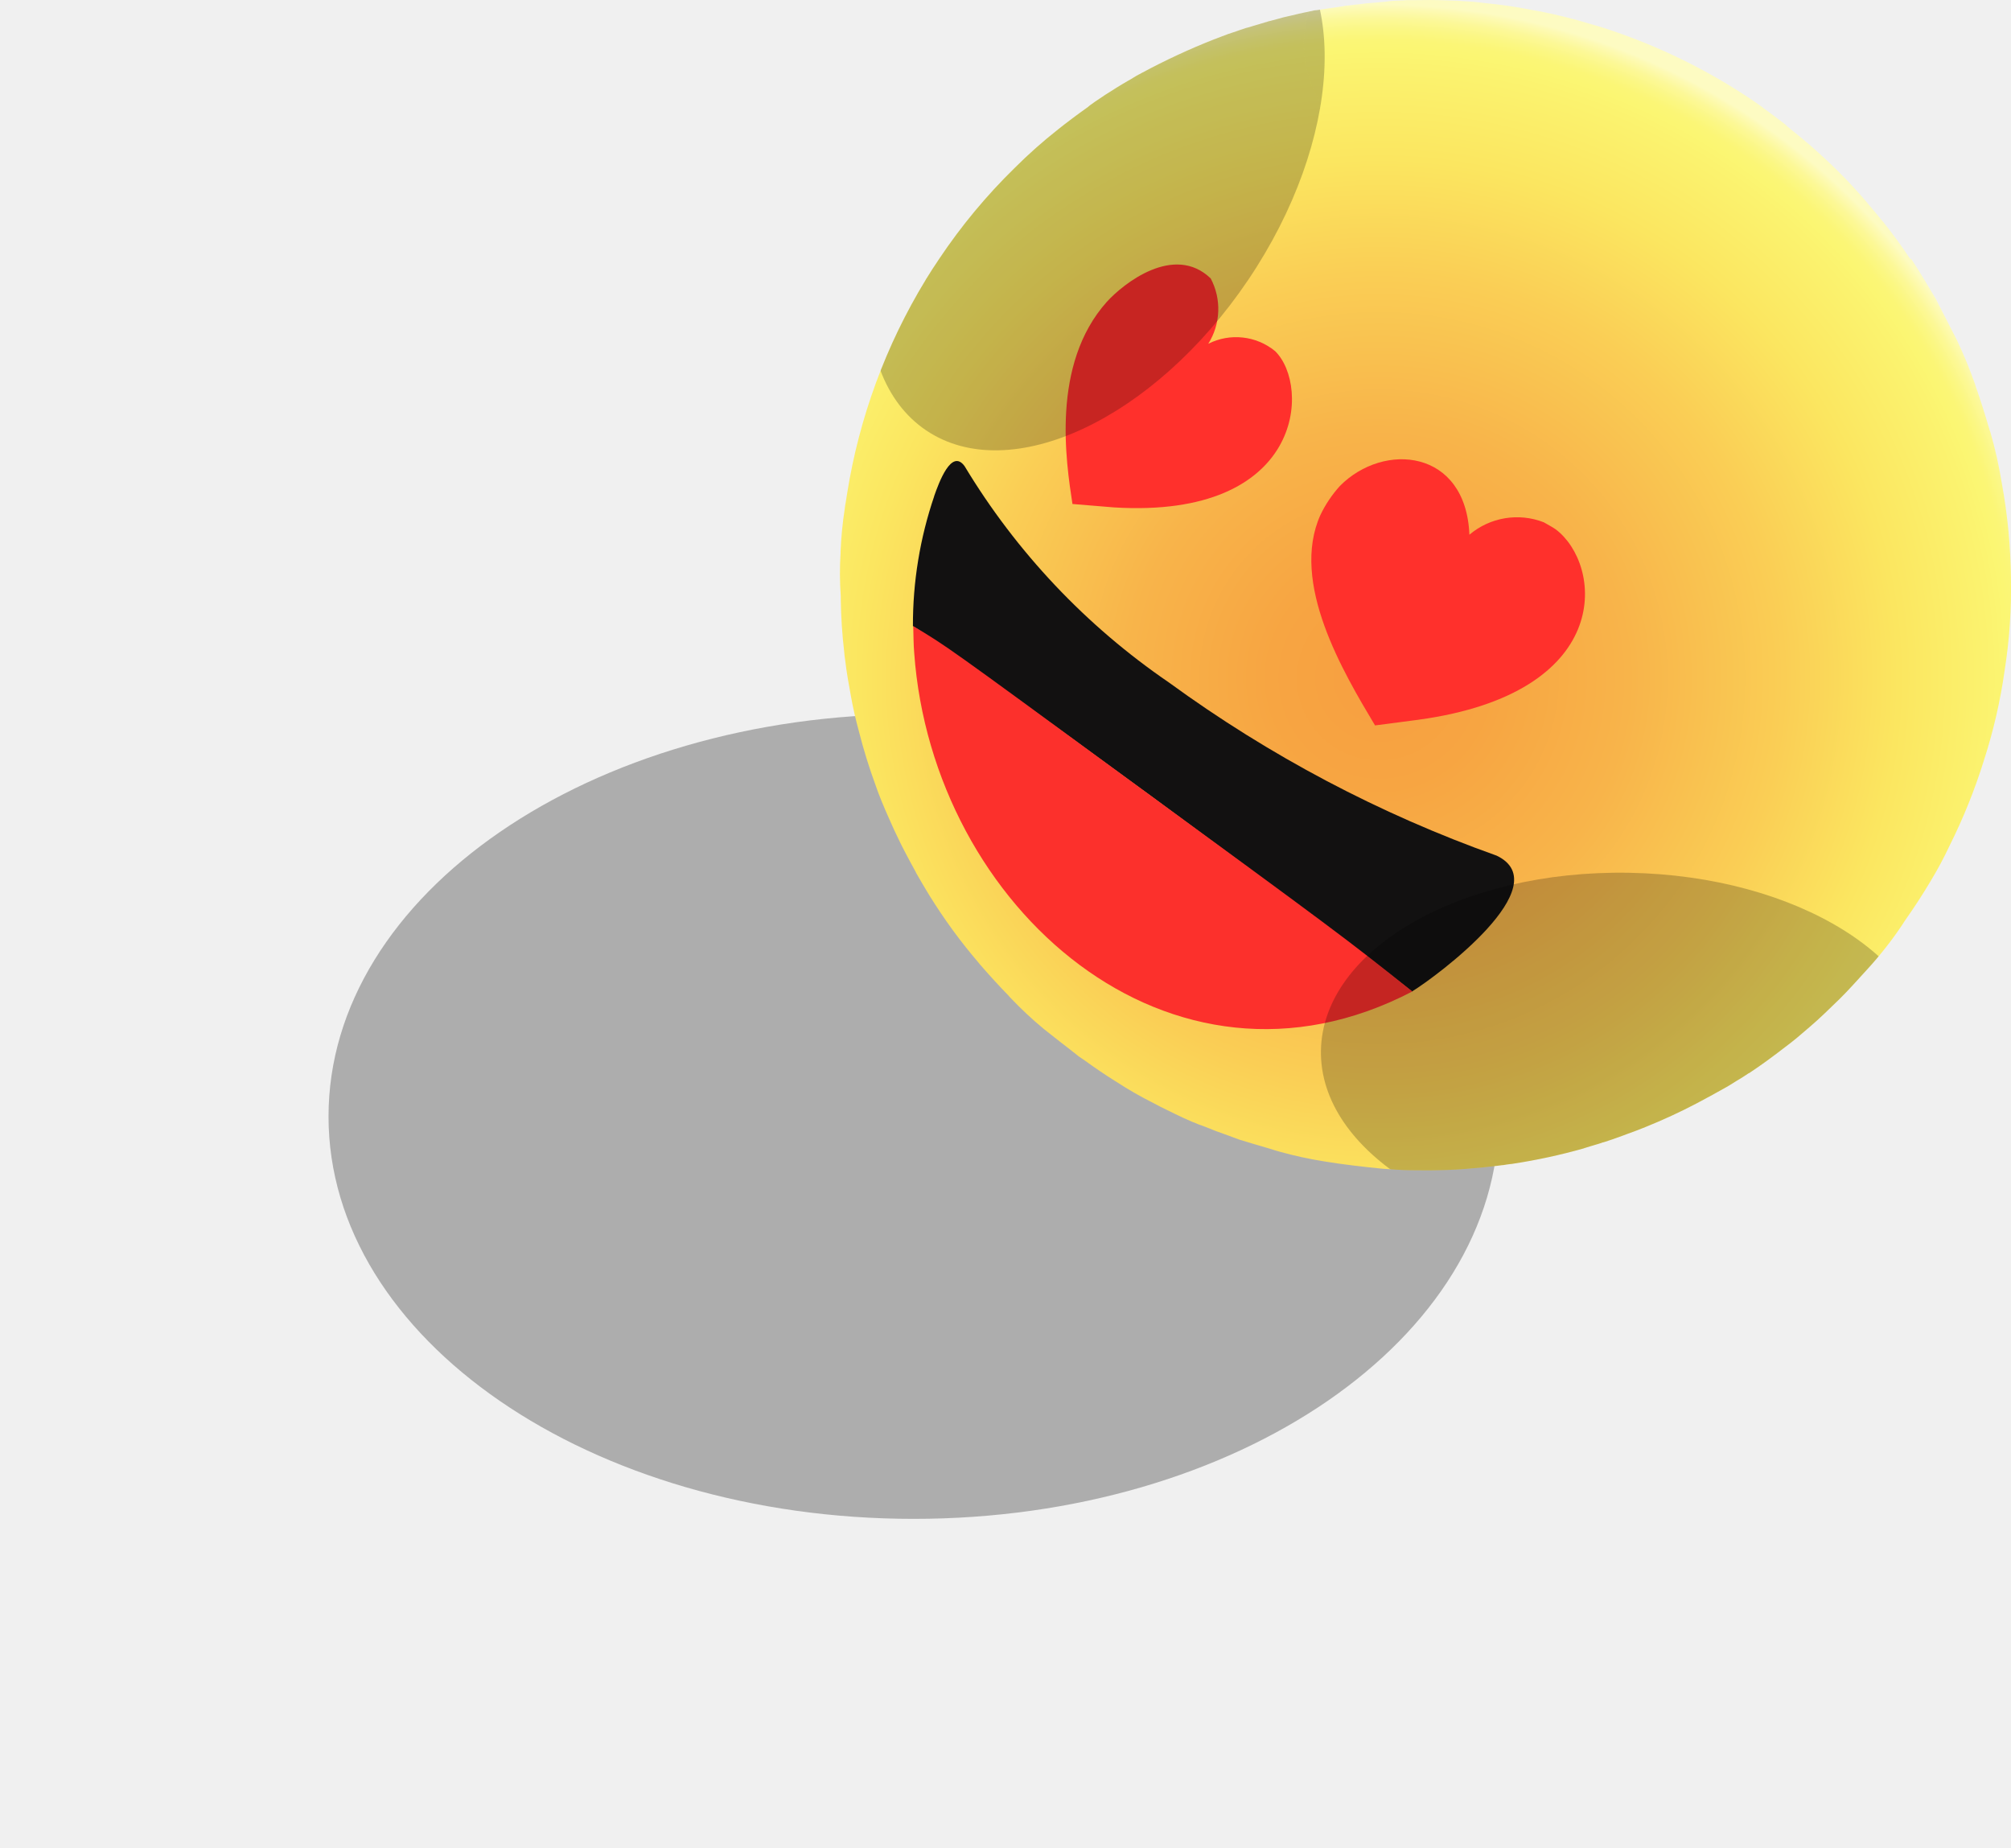
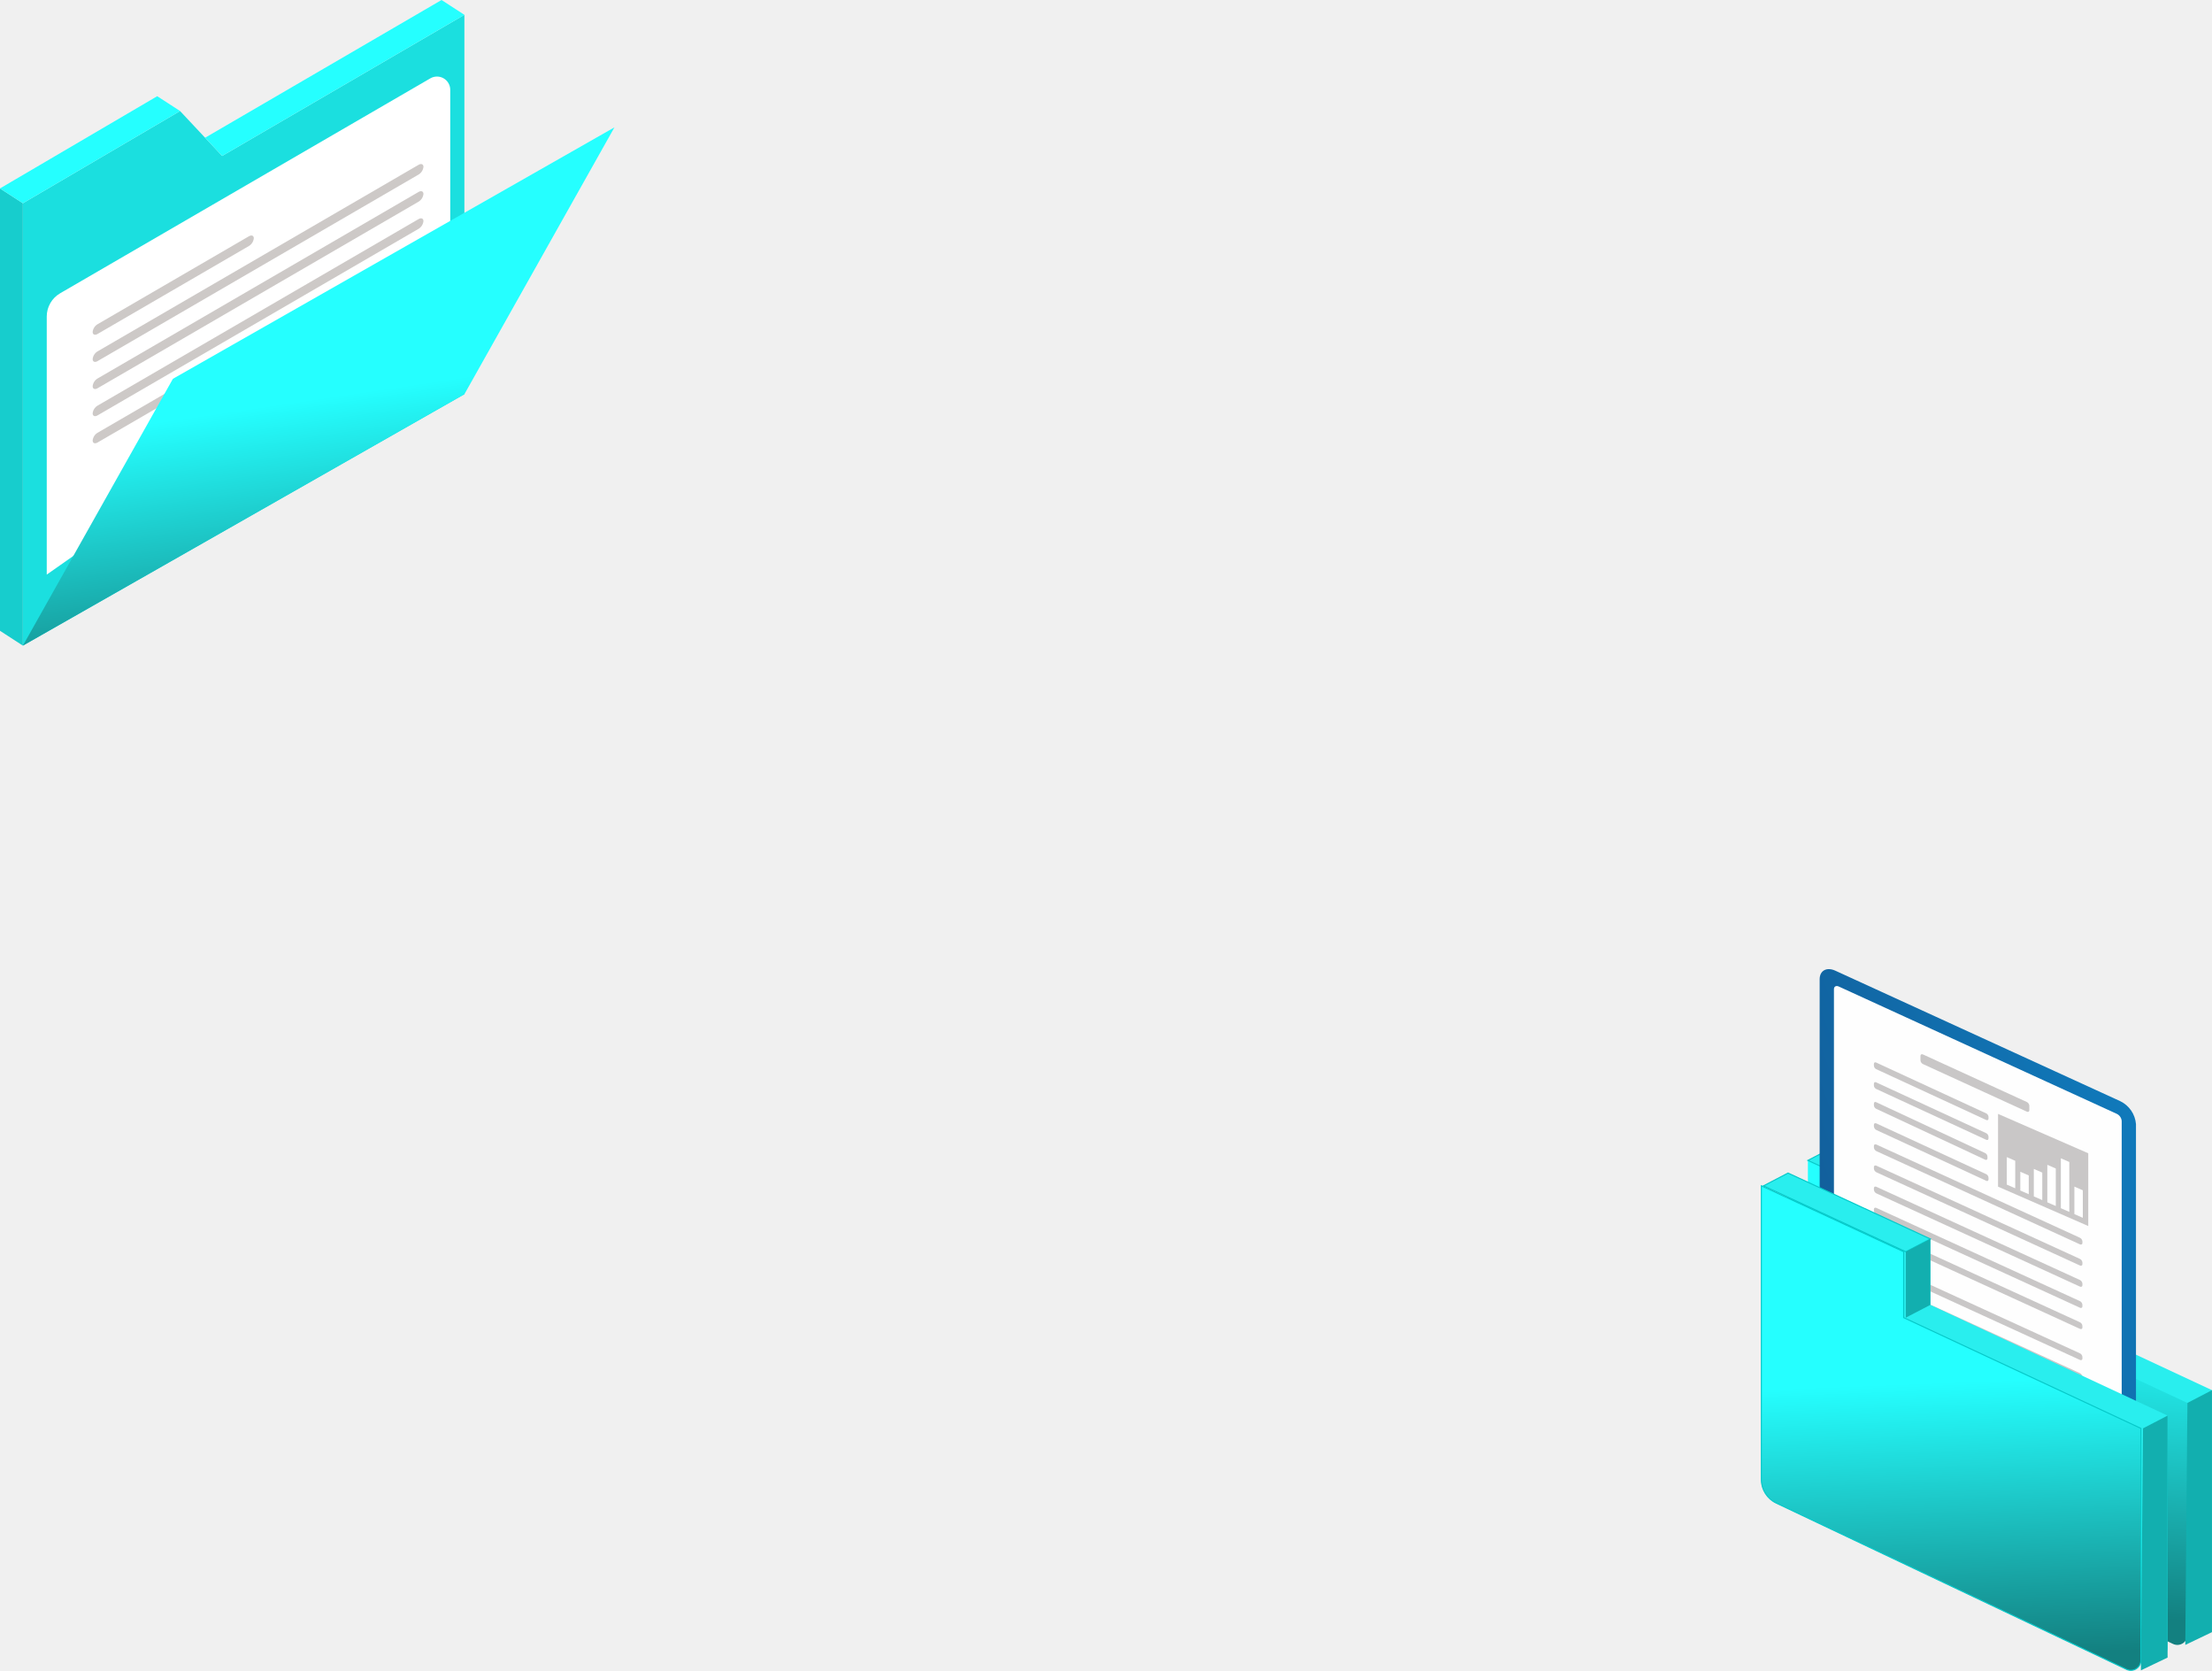
- <svg xmlns="http://www.w3.org/2000/svg" xmlns:xlink="http://www.w3.org/1999/xlink" width="82.478" height="75.758" viewBox="0 0 82.478 75.758">
+ <svg xmlns="http://www.w3.org/2000/svg" xmlns:xlink="http://www.w3.org/1999/xlink" width="455.234" height="343.784" viewBox="0 0 455.234 343.784">
  <defs>
-     <radialGradient id="radial-gradient" cx="0.471" cy="0.58" r="0.575" gradientTransform="matrix(-0.999, -0.004, -0.004, 1, 0.933, 0.001)" gradientUnits="objectBoundingBox">
-       <stop offset="0" stop-color="#f79f40" />
-       <stop offset="0.163" stop-color="#f7a542" />
-       <stop offset="0.371" stop-color="#f8b44a" />
-       <stop offset="0.601" stop-color="#face55" />
-       <stop offset="0.771" stop-color="#fbe660" />
-       <stop offset="0.91" stop-color="#fbf36f" />
-       <stop offset="0.932" stop-color="#fbf672" />
-       <stop offset="0.947" stop-color="#fbf676" />
-       <stop offset="0.962" stop-color="#fbf783" />
-       <stop offset="0.978" stop-color="#fcf897" />
-       <stop offset="0.994" stop-color="#fdfab4" />
-       <stop offset="1" stop-color="#fdfbc2" />
-     </radialGradient>
+     <linearGradient id="linear-gradient" x1="0.5" x2="0.5" y2="1" gradientUnits="objectBoundingBox">
+       <stop offset="0" stop-color="#ffc931" />
+       <stop offset="1" stop-color="#fff200" />
+     </linearGradient>
    <clipPath id="clip-path">
-       <path id="Trazado_116496" data-name="Trazado 116496" d="M52.65,29.84v-.06c0-.11-.03-.77-.15-1.75-.01-.09-.02-.17-.03-.26-.02-.12-.04-.25-.06-.38a23.894,23.894,0,0,0-3.15-8.77c0-.01-.01-.01-.01-.02-.17-.29-.35-.57-.54-.85h0a23.353,23.353,0,0,0-3.06-3.74,20.449,20.449,0,0,0-1.77-1.6c-.39-.32-.78-.62-1.19-.91a.265.265,0,0,1-.06-.05l-.05-.04-.21-.15c-.26-.18-.55-.37-.86-.57h0c-.01-.01-.02-.01-.03-.02-.15-.09-.3-.19-.47-.28-.07-.04-.15-.09-.22-.13s-.12-.07-.19-.11a1.092,1.092,0,0,0-.15-.08,25.413,25.413,0,0,0-2.93-1.4c-.26-.11-.47-.18-.58-.23l-.18-.07-.18-.07c-.01,0-.02-.01-.03-.01l-.04-.01-.3-.1-.04-.01c-.01,0-.03-.01-.04-.01l-.2-.07a2.759,2.759,0,0,0-.27-.08l-.23-.07c-.04-.01-.09-.03-.13-.04-.01,0-.03-.01-.04-.01s-.03-.01-.05-.01a.636.636,0,0,1-.07-.02l-.26-.07-.22-.06c-.07-.02-.14-.03-.21-.05h-.01l-.13-.03-.25-.06-.18-.04a2.049,2.049,0,0,0-.24-.05c-.01,0-.03-.01-.04-.01-.06-.01-.12-.03-.18-.04l-.11-.02-.13-.03h-.02l-.04-.01c-.02,0-.05-.01-.07-.01a1.766,1.766,0,0,1-.2-.04.6.6,0,0,0-.12-.02h0a2.068,2.068,0,0,1-.22-.04l-.19-.03c-.03-.01-.07-.01-.11-.02a.985.985,0,0,0-.17-.02,1,1,0,0,0-.16-.02l-.27-.03-.25-.03c-.03,0-.05-.01-.08-.01h-.02a1.641,1.641,0,0,0-.23-.02l-.34-.03c-.08-.01-.16-.01-.23-.02-.09-.01-.17-.01-.26-.02s-.18-.01-.27-.02A.97.97,0,0,1,29.76,7h-.37c-.48-.01-.96-.01-1.45,0-.11,0-.21,0-.31.01s-.22.01-.32.02c-.07,0-.13.01-.19.01-.16.01-.31.02-.46.04-.05,0-.11.01-.16.01-.22.02-.43.04-.64.07-.1.01-.2.02-.3.04h-.01c-.02,0-.04.01-.06.01q-.24.03-.45.06c-.11.02-.23.04-.34.05-.26.04-.47.08-.61.11-.7.14-1.38.3-2.06.5-.41.11-.77.22-1.21.38a24.021,24.021,0,0,0-5.31,2.61h0c-.17.11-.33.22-.49.33a.265.265,0,0,0-.06.05c-.28.2-.56.4-.84.61a.423.423,0,0,1-.07.05l-.02.02-.02.02c-.01.01-.02.02-.03.02s-.02.01-.03.02c-.08.06-.15.12-.23.18-.15.12-.3.24-.44.36-.08.07-.16.13-.24.2-.16.14-.32.27-.46.4l-.02.02-.02.02c-.03.03-.07.06-.1.09-.75.69-1.21,1.19-1.24,1.22-.23.25-.46.51-.69.77-.16.19-.33.38-.5.59-.01.01-.02.03-.04.04l-.03.03c-.34.42-.69.89-1.08,1.46l-.01.01-.01.01c-.01.01-.01.02-.02.02-.18.26-.36.55-.54.86-.16.26-.32.52-.46.75l-.46.88c-.15.29-.29.56-.42.82a16.758,16.758,0,0,0-.76,1.82h0v.01c-.22.6-.42,1.23-.6,1.84l-.01.02a.037.037,0,0,1-.01.03,17.968,17.968,0,0,0-.5,2.13,23.506,23.506,0,0,0-.17,7.66,22.794,22.794,0,0,0,.82,3.68,23.944,23.944,0,0,0,1.38,3.51,15.311,15.311,0,0,0,.75,1.42c.32.56.68,1.11,1.06,1.66.04.07.09.13.13.2a16,16,0,0,0,1.39,1.8c.34.37.78.88,1.14,1.24s.83.82,1.22,1.15h0c.42.37.6.53.99.83q.72.585,1.47,1.08h.01c.16.11.32.22.49.32.19.12.38.24.55.34.09.05.22.13.36.21a.573.573,0,0,1,.07.04c.15.09.33.18.52.29.04.02.09.05.13.07a22.789,22.789,0,0,0,2.12,1c.18.07.42.17.7.28l.24.09.42.15.3.1.11.03c.01,0,.01,0,.02.01l.16.05a2.759,2.759,0,0,0,.27.08l.26.08c.01,0,.02,0,.02.01a22.1,22.1,0,0,0,2.96.66l.09.01c.08.01.17.03.27.04h.03l.23.03.53.06c.24.03.56.05.79.07s.49.03.74.04h.02c.13.01.25.01.37.01.33.01.77,0,1.1.01s.79-.03,1.13-.05c.72-.06,1.68-.17,2.39-.28a18.747,18.747,0,0,0,1.84-.38c.14-.04.28-.08.43-.12.43-.12.87-.25,1.24-.36l.43-.16c.35-.12.69-.25,1.03-.38l.17-.06c.4-.15.89-.38,1.32-.59.19-.09.37-.18.55-.28a15.71,15.71,0,0,0,1.56-.88c.02-.01.03-.02.05-.03.41-.26.82-.52,1.22-.81.09-.06.18-.12.26-.17l.44-.34c.12-.09.23-.18.35-.27l.66-.52a14.289,14.289,0,0,0,1.37-1.26l.03-.03.07-.07c.35-.35.74-.77,1.2-1.29a.138.138,0,0,0,.03-.04h0a20.958,20.958,0,0,0,2.02-2.71c.01-.01.01-.02.02-.03.19-.3.38-.61.57-.95v-.01h0c.08-.14.16-.29.24-.44.11-.2.22-.41.31-.59l.09-.18c.16-.32.31-.65.47-.99.21-.47.41-.94.56-1.36h0c.26-.7.5-1.44.71-2.23.13-.48.25-.96.33-1.41.1-.48.18-.98.25-1.5.02-.12.03-.23.05-.34.08-.69.14-1.41.16-2.14v-.13C52.68,31.04,52.68,30.45,52.65,29.84Z" transform="translate(-4.654 -6.992)" />
+       <path id="Trazado_681174" data-name="Trazado 681174" d="M1092.2,1802.652l-8.656-9.242-32.356,18.975V1903.4l90.868-51.727v-78.053Z" transform="translate(-1051.193 -1773.618)" fill="#ce9905" />
    </clipPath>
-     <linearGradient id="linear-gradient" x1="-0.166" y1="-323.933" x2="-1.166" y2="-323.933" gradientUnits="objectBoundingBox">
-       <stop offset="0" stop-color="#19b79c" />
-       <stop offset="0.405" stop-color="#1dbb9e" />
-       <stop offset="0.825" stop-color="#2ac8a3" />
-       <stop offset="0.997" stop-color="#31cfa6" />
+     <clipPath id="clip-path-2">
+       <path id="Trazado_681184" data-name="Trazado 681184" d="M1082.07,1903.168l-30.877,54.9,90.868-51.736,30.877-54.9Z" transform="translate(-1051.193 -1851.432)" fill="url(#linear-gradient)" />
+     </clipPath>
+     <linearGradient id="linear-gradient-2" x1="0.463" y1="0.524" x2="0.5" y2="1" gradientUnits="objectBoundingBox">
+       <stop offset="0" stop-color="#25ffff" />
+       <stop offset="1" stop-color="#138080" />
    </linearGradient>
-     <linearGradient id="linear-gradient-2" x1="-2.106" y1="-363.238" x2="-3.08" y2="-363.238" xlink:href="#linear-gradient" />
-     <clipPath id="clip-path-2">
-       <path id="Trazado_116504" data-name="Trazado 116504" d="M4.652,29.65v-.06a15.757,15.757,0,0,1,.17-1.74,2.335,2.335,0,0,1,.04-.26c.02-.12.04-.25.06-.38a24.088,24.088,0,0,1,3.22-8.75c0-.01.01-.01.01-.02.18-.29.36-.57.55-.85h0a23.39,23.39,0,0,1,3.09-3.72,20.134,20.134,0,0,1,1.78-1.58q.585-.465,1.2-.9a.265.265,0,0,0,.06-.05l.05-.04.21-.15c.26-.18.55-.37.86-.56h0c.01-.01.02-.01.03-.02.15-.09.31-.19.47-.28a2.53,2.53,0,0,0,.22-.13c.06-.04.12-.07.19-.11.05-.03.1-.05.15-.08a27.308,27.308,0,0,1,2.95-1.37c.26-.1.47-.18.58-.22l.18-.06.18-.06c.01,0,.02-.01.03-.01l.05-.02.3-.1.04-.01c.01,0,.03-.01.04-.01l.2-.06c.08-.02.19-.06.27-.08l.23-.07a.647.647,0,0,0,.13-.04c.01,0,.03-.01.04-.01s.03-.01.05-.01a.637.637,0,0,0,.07-.02l.26-.07.22-.06c.07-.02.14-.03.21-.05h.01l.13-.03c.08-.02.18-.04.25-.06l.18-.04c.08-.02.16-.03.24-.05.01,0,.03-.01.04-.01a1.163,1.163,0,0,0,.18-.04l.11-.01.13-.02h.02l.04-.01c.02,0,.05-.01.07-.01l.2-.03c.04-.01.09-.01.13-.02h0l.22-.03.19-.03a.516.516,0,0,0,.11-.02.985.985,0,0,1,.17-.02c.06-.01.11-.01.16-.02l.27-.03.25-.03c.03,0,.05-.01.08-.01h.02c.07-.01.15-.01.23-.02l.34-.03c.08-.01.16-.01.23-.02a1.569,1.569,0,0,1,.24-.03,2.437,2.437,0,0,1,.27-.01.86.86,0,0,1,.16-.01l.15-.01h.24c.49-.01.97-.01,1.45.01.11,0,.21.01.31.01s.22.01.32.02c.07,0,.13.01.19.01.16.01.31.02.46.04.05.01.11.01.16.02.22.02.43.05.64.07.1.01.2.03.3.04h.01c.02,0,.04.01.06.01.16.02.31.05.45.07l.34.06c.26.05.47.09.6.11.69.14,1.38.31,2.06.52.41.11.76.23,1.21.39a24.178,24.178,0,0,1,5.28,2.65h0c.16.11.33.22.49.34a.265.265,0,0,1,.06.05c.28.2.56.41.83.62a.424.424,0,0,0,.07.05l.02.02.02.02.03.03c.01.01.02.01.02.02.08.06.15.12.22.18.15.12.3.24.44.36.08.07.16.14.24.2.16.14.31.28.46.41l.02.02.02.02c.03.03.07.06.1.09.75.69,1.2,1.2,1.23,1.23.23.25.46.51.68.78.16.19.32.38.49.59.01.01.02.03.04.04l.02.03c.33.42.69.89,1.07,1.47l.04.01.01.01c.01.01.01.02.02.02.17.26.36.56.54.86.16.26.31.53.45.75l.45.88c.15.29.29.56.42.82a18.431,18.431,0,0,1,.75,1.83h0v.01c.21.6.41,1.23.59,1.85l.01.02a.037.037,0,0,0,.01.03,17.59,17.59,0,0,1,.48,2.14,22.71,22.71,0,0,1,.37,3.87,21.465,21.465,0,0,1-.26,3.8,21.96,21.96,0,0,1-.85,3.68,23.286,23.286,0,0,1-1.41,3.5,15.244,15.244,0,0,1-.76,1.42c-.33.56-.69,1.11-1.07,1.65-.04.07-.09.13-.13.2a15.2,15.2,0,0,1-1.41,1.79c-.34.37-.79.88-1.15,1.23s-.84.82-1.22,1.14h0c-.43.37-.6.52-1,.82-.49.38-.98.74-1.48,1.07H41.9c-.16.11-.32.21-.49.31-.19.12-.38.24-.55.33-.09.05-.22.12-.36.2a.574.574,0,0,0-.07.04c-.15.08-.33.18-.52.28-.04.02-.09.05-.13.07a23.108,23.108,0,0,1-2.12.98c-.18.07-.42.17-.71.27l-.24.09-.42.15-.3.1-.11.03c-.01,0-.01,0-.02.01l-.16.05c-.08.02-.19.06-.27.08l-.26.08c-.01,0-.02,0-.02.01a23.962,23.962,0,0,1-2.96.64l-.09.01c-.08.01-.17.02-.27.04H31.8l-.23.03-.53.06c-.24.02-.56.05-.79.07s-.49.03-.74.04h-.02c-.13,0-.25.01-.37.01-.33.01-.77,0-1.1,0s-.79-.04-1.13-.06c-.72-.07-1.68-.18-2.39-.3a16.281,16.281,0,0,1-1.84-.4c-.14-.04-.28-.08-.43-.13-.43-.12-.87-.26-1.24-.37l-.43-.16c-.35-.12-.69-.25-1.03-.39l-.17-.06c-.4-.15-.88-.38-1.32-.6-.19-.09-.37-.18-.55-.28a15.612,15.612,0,0,1-1.55-.89.219.219,0,0,0-.05-.03c-.41-.26-.81-.53-1.21-.82-.09-.06-.17-.12-.25-.17L14,49.97c-.12-.09-.23-.18-.35-.27l-.66-.52a15.233,15.233,0,0,1-1.36-1.27l-.03-.03-.06-.07c-.34-.35-.74-.78-1.19-1.3a.138.138,0,0,1-.03-.04h0a21.889,21.889,0,0,1-2-2.73c-.01-.01-.01-.02-.02-.03-.18-.3-.37-.61-.56-.95v-.01h0c-.08-.14-.16-.29-.24-.44-.11-.21-.22-.41-.31-.59l-.09-.18c-.16-.32-.31-.65-.46-.99-.21-.47-.41-.95-.55-1.36h0a22.441,22.441,0,0,1-.69-2.23c-.13-.48-.24-.96-.32-1.41-.09-.49-.18-.98-.24-1.5-.02-.12-.03-.23-.04-.34a21.166,21.166,0,0,1-.14-2.14v-.13A13.347,13.347,0,0,1,4.652,29.65Z" transform="translate(-4.627 -6.983)" fill="url(#radial-gradient)" />
-     </clipPath>
+     <linearGradient id="linear-gradient-3" x1="0.892" y1="0.324" x2="0.853" y2="0.943" xlink:href="#linear-gradient-2" />
+     <linearGradient id="linear-gradient-4" x1="0.71" y1="0.264" x2="0.073" y2="0.981" gradientUnits="objectBoundingBox">
+       <stop offset="0" stop-color="#ffc931" />
+       <stop offset="1" stop-color="#ce9905" />
+     </linearGradient>
+     <linearGradient id="linear-gradient-5" x1="-0.107" y1="0.381" x2="1.154" y2="-0.432" gradientUnits="objectBoundingBox">
+       <stop offset="0" stop-color="#125d99" />
+       <stop offset="1" stop-color="#0f88cc" />
+     </linearGradient>
+     <linearGradient id="linear-gradient-6" x1="0.356" y1="0.409" x2="0.373" y2="0.978" xlink:href="#linear-gradient-2" />
  </defs>
-   <g id="Grupo_157926" data-name="Grupo 157926" transform="translate(13.474)">
-     <ellipse id="Elipse_4737" data-name="Elipse 4737" cx="24" cy="16.5" rx="24" ry="16.5" transform="translate(0 29.284)" fill="#0b0b0b" opacity="0.292" style="mix-blend-mode: multiply;isolation: isolate" />
-     <path id="Trazado_116493" data-name="Trazado 116493" d="M4.652,29.65v-.06a15.757,15.757,0,0,1,.17-1.74,2.335,2.335,0,0,1,.04-.26c.02-.12.04-.25.06-.38a24.088,24.088,0,0,1,3.22-8.75c0-.01.01-.01.01-.02.18-.29.36-.57.55-.85h0a23.39,23.39,0,0,1,3.09-3.72,20.134,20.134,0,0,1,1.78-1.58q.585-.465,1.2-.9a.265.265,0,0,0,.06-.05l.05-.04.21-.15c.26-.18.55-.37.86-.56h0c.01-.01.02-.01.03-.02.15-.09.31-.19.47-.28a2.53,2.53,0,0,0,.22-.13c.06-.04.12-.07.19-.11.05-.03.1-.05.15-.08a27.308,27.308,0,0,1,2.95-1.37c.26-.1.47-.18.58-.22l.18-.06.18-.06c.01,0,.02-.01.03-.01l.05-.02.3-.1.04-.01c.01,0,.03-.01.04-.01l.2-.06c.08-.02.19-.06.27-.08l.23-.07a.647.647,0,0,0,.13-.04c.01,0,.03-.01.04-.01s.03-.01.05-.01a.637.637,0,0,0,.07-.02l.26-.07.22-.06c.07-.02.14-.03.21-.05h.01l.13-.03c.08-.02.18-.04.25-.06l.18-.04c.08-.02.16-.03.24-.05.01,0,.03-.01.04-.01a1.163,1.163,0,0,0,.18-.04l.11-.01.13-.02h.02l.04-.01c.02,0,.05-.01.07-.01l.2-.03c.04-.01.09-.01.13-.02h0l.22-.03.19-.03a.516.516,0,0,0,.11-.02.985.985,0,0,1,.17-.02c.06-.01.11-.01.16-.02l.27-.03.25-.03c.03,0,.05-.01.08-.01h.02c.07-.01.15-.01.23-.02l.34-.03c.08-.01.16-.01.23-.02a1.569,1.569,0,0,1,.24-.03,2.437,2.437,0,0,1,.27-.01.86.86,0,0,1,.16-.01l.15-.01h.24c.49-.01.97-.01,1.45.01.11,0,.21.01.31.01s.22.01.32.02c.07,0,.13.01.19.01.16.01.31.02.46.04.05.01.11.01.16.02.22.02.43.05.64.07.1.01.2.03.3.04h.01c.02,0,.04.01.06.01.16.02.31.05.45.07l.34.06c.26.05.47.09.6.11.69.14,1.38.31,2.06.52.41.11.76.23,1.21.39a24.178,24.178,0,0,1,5.28,2.65h0c.16.11.33.22.49.34a.265.265,0,0,1,.06.05c.28.2.56.41.83.62a.424.424,0,0,0,.07.05l.02.02.02.02.03.03c.01.01.02.01.02.02.08.06.15.12.22.18.15.12.3.24.44.36.08.07.16.14.24.2.16.14.31.28.46.41l.02.02.02.02c.03.03.07.06.1.09.75.69,1.2,1.2,1.23,1.23.23.25.46.51.68.78.16.19.32.38.49.59.01.01.02.03.04.04l.02.03c.33.42.69.89,1.07,1.47l.04.01.01.01c.01.01.01.02.02.02.17.26.36.56.54.86.16.26.31.53.45.75l.45.88c.15.29.29.56.42.82a18.431,18.431,0,0,1,.75,1.83h0v.01c.21.6.41,1.23.59,1.85l.01.02a.037.037,0,0,0,.01.03,17.59,17.59,0,0,1,.48,2.14,22.71,22.71,0,0,1,.37,3.87,21.465,21.465,0,0,1-.26,3.8,21.96,21.96,0,0,1-.85,3.68,23.286,23.286,0,0,1-1.41,3.5,15.244,15.244,0,0,1-.76,1.42c-.33.56-.69,1.11-1.07,1.65-.04.07-.09.13-.13.2a15.2,15.2,0,0,1-1.41,1.79c-.34.37-.79.88-1.15,1.23s-.84.82-1.22,1.14h0c-.43.37-.6.52-1,.82-.49.38-.98.74-1.48,1.07H41.9c-.16.11-.32.21-.49.31-.19.12-.38.24-.55.33-.09.05-.22.12-.36.2a.574.574,0,0,0-.07.04c-.15.08-.33.18-.52.28-.04.02-.09.05-.13.07a23.108,23.108,0,0,1-2.12.98c-.18.07-.42.17-.71.27l-.24.09-.42.15-.3.1-.11.03c-.01,0-.01,0-.02.01l-.16.05c-.08.02-.19.06-.27.08l-.26.08c-.01,0-.02,0-.02.01a23.962,23.962,0,0,1-2.96.64l-.09.01c-.08.01-.17.02-.27.04H31.8l-.23.03-.53.06c-.24.02-.56.05-.79.07s-.49.03-.74.04h-.02c-.13,0-.25.01-.37.01-.33.01-.77,0-1.1,0s-.79-.04-1.13-.06c-.72-.07-1.68-.18-2.39-.3a16.281,16.281,0,0,1-1.84-.4c-.14-.04-.28-.08-.43-.13-.43-.12-.87-.26-1.24-.37l-.43-.16c-.35-.12-.69-.25-1.03-.39l-.17-.06c-.4-.15-.88-.38-1.32-.6-.19-.09-.37-.18-.55-.28a15.612,15.612,0,0,1-1.55-.89.219.219,0,0,0-.05-.03c-.41-.26-.81-.53-1.21-.82-.09-.06-.17-.12-.25-.17L14,49.97c-.12-.09-.23-.18-.35-.27l-.66-.52a15.233,15.233,0,0,1-1.36-1.27l-.03-.03-.06-.07c-.34-.35-.74-.78-1.19-1.3a.138.138,0,0,1-.03-.04h0a21.889,21.889,0,0,1-2-2.73c-.01-.01-.01-.02-.02-.03-.18-.3-.37-.61-.56-.95v-.01h0c-.08-.14-.16-.29-.24-.44-.11-.21-.22-.41-.31-.59l-.09-.18c-.16-.32-.31-.65-.46-.99-.21-.47-.41-.95-.55-1.36h0a22.441,22.441,0,0,1-.69-2.23c-.13-.48-.24-.96-.32-1.41-.09-.49-.18-.98-.24-1.5-.02-.12-.03-.23-.04-.34a21.166,21.166,0,0,1-.14-2.14v-.13A13.347,13.347,0,0,1,4.652,29.65Z" transform="translate(16.349 -6.983)" fill="url(#radial-gradient)" />
-     <g id="Grupo_86225" data-name="Grupo 86225" transform="translate(20.955 0.009)" clip-path="url(#clip-path)">
-       <path id="Trazado_116494" data-name="Trazado 116494" d="M50.67,21.64a4.37,4.37,0,0,1,.18-.46C50.8,21.33,50.74,21.48,50.67,21.64Z" transform="translate(-48.844 -6.992)" fill="url(#linear-gradient)" />
-       <path id="Trazado_116495" data-name="Trazado 116495" d="M4.7,34.92c.03-.14.05-.28.08-.41C4.75,34.65,4.73,34.79,4.7,34.92Z" transform="translate(43.196 -6.992)" fill="url(#linear-gradient-2)" />
+   <g id="Grupo_996307" data-name="Grupo 996307" transform="translate(-903.605 -183.167)">
+     <g id="Grupo_996280" data-name="Grupo 996280" transform="translate(15621.342 11266.276)">
+       <g id="Grupo_994465" data-name="Grupo 994465" transform="translate(-14713.027 -11080.057)" clip-path="url(#clip-path)">
+         <path id="Trazado_682854" data-name="Trazado 682854" d="M0,0H90.868V129.78H0Z" transform="translate(0)" fill="#1bdfdf" />
+       </g>
+       <path id="Trazado_681175" data-name="Trazado 681175" d="M1035.363,1893.681l4.708,3.052v91.014l-4.708-3.052Z" transform="translate(-15753.1 -12938.023)" fill="#17cdcd" />
+       <path id="Trazado_681176" data-name="Trazado 681176" d="M1067.719,1829.891l4.708,3.052-32.356,18.975-4.709-3.052Z" transform="translate(-15753.1 -12893.209)" fill="#25ffff" />
+       <path id="Trazado_681177" data-name="Trazado 681177" d="M1225.922,1763.357l4.708,3.052-49.857,29.033-3.511-3.749Z" transform="translate(-15852.79 -12846.466)" fill="#25ffff" />
+       <path id="Trazado_681178" data-name="Trazado 681178" d="M1067.7,1918.769v-53.093a5.531,5.531,0,0,1,2.755-4.784l76.185-44.22a2.728,2.728,0,0,1,4.1,2.36v41.482Z" transform="translate(-15775.816 -12883.66)" fill="#fff" />
+       <path id="Trazado_681179" data-name="Trazado 681179" d="M1131.626,1928.4l-31.165,18.106c-.551.32-1,.131-1-.42a2.1,2.1,0,0,1,1-1.584l31.165-18.106c.551-.32,1-.131,1,.42a2.1,2.1,0,0,1-1,1.584" transform="translate(-15798.13 -12960.899)" fill="#cdc9c7" />
+       <path id="Trazado_681180" data-name="Trazado 681180" d="M1166.54,1878.979l-66.079,38.39c-.551.32-1,.131-1-.42a2.1,2.1,0,0,1,1-1.585l66.079-38.389c.551-.32,1-.131,1,.42a2.1,2.1,0,0,1-1,1.584" transform="translate(-15798.13 -12926.177)" fill="#cdc9c7" />
+       <path id="Trazado_681181" data-name="Trazado 681181" d="M1166.54,1897.745l-66.079,38.389c-.551.32-1,.131-1-.42a2.1,2.1,0,0,1,1-1.585l66.079-38.389c.551-.32,1-.131,1,.42a2.1,2.1,0,0,1-1,1.585" transform="translate(-15798.13 -12939.36)" fill="#cdc9c7" />
+       <path id="Trazado_681182" data-name="Trazado 681182" d="M1166.54,1916.512l-66.079,38.39c-.551.32-1,.131-1-.42a2.1,2.1,0,0,1,1-1.585l66.079-38.389c.551-.32,1-.131,1,.42a2.1,2.1,0,0,1-1,1.584" transform="translate(-15798.13 -12952.545)" fill="#cdc9c7" />
+       <path id="Trazado_681183" data-name="Trazado 681183" d="M1166.54,1935.279l-66.079,38.39c-.551.32-1,.131-1-.42a2.1,2.1,0,0,1,1-1.585l66.079-38.389c.551-.32,1-.131,1,.42a2.1,2.1,0,0,1-1,1.585" transform="translate(-15798.13 -12965.73)" fill="#cdc9c7" />
+       <g id="Grupo_994469" data-name="Grupo 994469" transform="translate(-14713.027 -11056.91)" clip-path="url(#clip-path-2)">
+         <path id="Trazado_682273" data-name="Trazado 682273" d="M0,0H129.237V115.274H0Z" transform="translate(-7.799 0.573) rotate(-4.205)" fill="url(#linear-gradient-2)" />
+       </g>
    </g>
-     <path id="Trazado_116497" data-name="Trazado 116497" d="M25.873,27.33A16.375,16.375,0,0,0,25,32.66c2.26,1.39,16.97,12.2,20.47,14.98,1.03-.63,6.02-4.35,3.47-5.57a52.925,52.925,0,0,1-13.44-7.1,28.664,28.664,0,0,1-8.38-8.87c-.54-.75-1.06.69-1.25,1.23" transform="translate(-1.032 -6.983)" fill="#121111" />
-     <path id="Trazado_116499" data-name="Trazado 116499" d="M29.22,33.76c.75,10.43,10.52,19.05,20.43,13.88-2.65-2.12-3.33-2.62-11.66-8.71-7.45-5.46-7.45-5.46-8.81-6.27.01.33.01.77.04,1.1" transform="translate(-5.199 -6.983)" fill="#fc302c" />
-     <g id="Grupo_86231" data-name="Grupo 86231" transform="translate(40.307 18.833)">
-       <path id="Trazado_116501" data-name="Trazado 116501" d="M22.473,28.1c-1.25,2.78.93,6.44,2.24,8.63.65-.09,1.52-.19,2.17-.29,7.67-1.22,7.14-6.32,5.24-7.75-.14-.1-.34-.2-.49-.29a3.024,3.024,0,0,0-3.05.51c-.14-3.51-3.51-3.82-5.31-2a4.969,4.969,0,0,0-.8,1.19" transform="translate(-22.099 -25.816)" fill="#ff302c" />
-     </g>
-     <g id="Grupo_86232" data-name="Grupo 86232" transform="translate(30.232 10.846)">
-       <path id="Trazado_116503" data-name="Trazado 116503" d="M35.806,19.36c-2.3,2.57-1.67,6.58-1.41,8.29.51.04,1.19.1,1.7.14,7.78.48,8.08-4.98,6.61-6.41a2.529,2.529,0,0,0-2.74-.3,2.679,2.679,0,0,0,.1-2.68c-1.5-1.44-3.58.21-4.26.96" transform="translate(-34.117 -17.829)" fill="#ff302c" />
-     </g>
-     <g id="Enmascarar_grupo_59" data-name="Enmascarar grupo 59" transform="translate(20.976 0)" clip-path="url(#clip-path-2)">
-       <g id="Grupo_86233" data-name="Grupo 86233" transform="translate(-2.683 -7.272)" opacity="0.561" style="mix-blend-mode: multiply;isolation: isolate">
-         <g id="Grupo_86230" data-name="Grupo 86230" transform="translate(0)">
-           <ellipse id="Elipse_4734" data-name="Elipse 4734" cx="12.5" cy="7.5" rx="12.5" ry="7.5" transform="translate(21.707 1.557)" fill="#fff" opacity="0.743" />
-           <ellipse id="Elipse_4735" data-name="Elipse 4735" cx="12.5" cy="7.5" rx="12.5" ry="7.5" transform="translate(26.415 8.388) rotate(124)" opacity="0.387" />
-           <ellipse id="Elipse_4736" data-name="Elipse 4736" cx="12.5" cy="7.5" rx="12.5" ry="7.5" transform="matrix(-1, -0.017, 0.017, -1, 47.282, 58.274)" opacity="0.387" />
+     <g id="Grupo_996283" data-name="Grupo 996283" transform="translate(-763.966 -1056.044)">
+       <g id="Grupo_995213" data-name="Grupo 995213" transform="translate(2039.638 1475.324)">
+         <path id="Trazado_682425" data-name="Trazado 682425" d="M2101.23,1682V1621.57l29.29,13.56v13.56l48.818,22.781v47.712a2.07,2.07,0,0,1-2.959,1.871l-72.083-34.206A5.368,5.368,0,0,1,2101.23,1682Z" transform="translate(-2096.172 -1621.57)" fill="#29eeee" />
+         <path id="Trazado_682426" data-name="Trazado 682426" d="M2076.03,1695.1V1634.67l29.29,13.56v13.56l48.818,22.781v47.712a2.07,2.07,0,0,1-2.959,1.871l-72.082-34.206A5.368,5.368,0,0,1,2076.03,1695.1Z" transform="translate(-2076.03 -1632.041)" fill="url(#linear-gradient-3)" />
+         <path id="Trazado_682427" data-name="Trazado 682427" d="M2081.088,1621.57l-5.058,2.629,29.29,13.56,5.058-2.629Z" transform="translate(-2076.03 -1621.57)" fill="#29eeee" stroke="#06c9c9" stroke-miterlimit="10" stroke-width="0.22" />
+         <path id="Trazado_682428" data-name="Trazado 682428" d="M2468.5,1870.19l-5.058,2.629-.436,49.785,5.494-2.629Z" transform="translate(-2385.338 -1820.289)" fill="#12afaf" />
+         <path id="Trazado_682429" data-name="Trazado 682429" d="M2227.018,1689.13l-5.058,2.629v13.56l5.058-2.629Z" transform="translate(-2192.67 -1675.57)" fill="url(#linear-gradient-4)" />
+       </g>
+       <g id="Grupo_995217" data-name="Grupo 995217" transform="translate(2042.061 1438.599)">
+         <g id="Grupo_995214" data-name="Grupo 995214" transform="translate(0 0)">
+           <path id="Trazado_682430" data-name="Trazado 682430" d="M2088.1,1523.576v-82.9c0-1.784,1.447-2.569,3.231-1.752l58.636,26.845a5.764,5.764,0,0,1,3.232,4.711v82.9c0,1.784-1.447,2.569-3.232,1.752l-58.636-26.845A5.763,5.763,0,0,1,2088.1,1523.576Z" transform="translate(-2088.1 -1438.599)" fill="url(#linear-gradient-5)" />
+           <path id="Trazado_682431" data-name="Trazado 682431" d="M2160.969,1565.744l-57.22-26.2a1.784,1.784,0,0,1-1-1.459V1456.6c0-.552.448-.795,1-.542l57.22,26.2a1.783,1.783,0,0,1,1,1.459V1565.2C2161.969,1565.754,2161.522,1566,2160.969,1565.744Z" transform="translate(-2099.81 -1452.477)" fill="#fefefe" />
        </g>
+         <path id="Trazado_682432" data-name="Trazado 682432" d="M2166.868,1545.974l-22.713-10.491a.855.855,0,0,1-.436-.719v-.327c0-.283.2-.423.436-.311l22.713,10.49a.854.854,0,0,1,.436.719v.327c0,.283-.2.423-.436.311Z" transform="translate(-2132.557 -1514.921)" fill="#c9c7c7" />
+         <path id="Trazado_682433" data-name="Trazado 682433" d="M2166.868,1566.282l-22.713-10.49a.854.854,0,0,1-.436-.718v-.327c0-.283.2-.423.436-.311l22.713,10.489a.855.855,0,0,1,.436.719v.327C2167.3,1566.254,2167.107,1566.394,2166.868,1566.282Z" transform="translate(-2132.557 -1531.155)" fill="#c9c7c7" />
+         <path id="Trazado_682434" data-name="Trazado 682434" d="M2166.861,1608.379l-22.635-10.457a.926.926,0,0,1-.516-.751v-.327c0-.283.233-.409.516-.279l22.635,10.457a.854.854,0,0,1,.435.719v.327C2167.3,1608.351,2167.1,1608.492,2166.861,1608.379Z" transform="translate(-2132.548 -1564.818)" fill="#c9c7c7" />
+         <path id="Trazado_682435" data-name="Trazado 682435" d="M2186.115,1638.746l-41.879-19.174a.925.925,0,0,1-.516-.751v-.327c0-.283.233-.409.516-.279l41.879,19.174a.925.925,0,0,1,.516.751v.327C2186.631,1638.75,2186.4,1638.876,2186.115,1638.746Z" transform="translate(-2132.556 -1582.123)" fill="#c9c7c7" />
+         <path id="Trazado_682436" data-name="Trazado 682436" d="M2186.115,1660.4l-41.879-19.174a.924.924,0,0,1-.516-.751v-.327c0-.283.233-.409.516-.279l41.879,19.174a.925.925,0,0,1,.516.751v.327C2186.631,1660.4,2186.4,1660.527,2186.115,1660.4Z" transform="translate(-2132.556 -1599.427)" fill="#c9c7c7" />
+         <path id="Trazado_682437" data-name="Trazado 682437" d="M2186.115,1682.056l-41.879-19.174a.925.925,0,0,1-.516-.751v-.327c0-.283.233-.409.516-.279l41.879,19.174a.925.925,0,0,1,.516.751v.327C2186.631,1682.06,2186.4,1682.186,2186.115,1682.056Z" transform="translate(-2132.556 -1616.74)" fill="#c9c7c7" />
+         <path id="Trazado_682438" data-name="Trazado 682438" d="M2186.115,1703.706l-41.879-19.174a.924.924,0,0,1-.516-.751v-.327c0-.283.233-.409.516-.279l41.879,19.174a.924.924,0,0,1,.516.751v.327C2186.631,1703.71,2186.4,1703.837,2186.115,1703.706Z" transform="translate(-2132.556 -1634.044)" fill="#c9c7c7" />
+         <path id="Trazado_682439" data-name="Trazado 682439" d="M2186.115,1725.356l-41.879-19.174a.924.924,0,0,1-.516-.75v-.327c0-.283.233-.41.516-.279L2186.115,1724a.925.925,0,0,1,.516.751v.327C2186.631,1725.36,2186.4,1725.487,2186.115,1725.356Z" transform="translate(-2132.556 -1651.349)" fill="#c9c7c7" />
+         <path id="Trazado_682440" data-name="Trazado 682440" d="M2166.65,1586.6l-22.494-10.5a.854.854,0,0,1-.436-.719v-.327c0-.283.2-.424.436-.311l22.494,10.5a.855.855,0,0,1,.436.719v.327C2167.085,1586.568,2166.888,1586.708,2166.65,1586.6Z" transform="translate(-2132.556 -1547.38)" fill="#c9c7c7" />
+         <path id="Trazado_682441" data-name="Trazado 682441" d="M2186.115,1757.206l-41.879-19.174a.925.925,0,0,1-.516-.751v-.327c0-.283.233-.41.516-.279l41.879,19.174a.924.924,0,0,1,.516.75v.327C2186.631,1757.21,2186.4,1757.337,2186.115,1757.206Z" transform="translate(-2132.556 -1676.806)" fill="#c9c7c7" />
+         <path id="Trazado_682442" data-name="Trazado 682442" d="M2186.115,1777.506l-41.879-19.174a.925.925,0,0,1-.516-.751v-.327c0-.283.233-.409.516-.279l41.879,19.174a.924.924,0,0,1,.516.751v.327C2186.631,1777.51,2186.4,1777.636,2186.115,1777.506Z" transform="translate(-2132.556 -1693.032)" fill="#c9c7c7" />
+         <path id="Trazado_682443" data-name="Trazado 682443" d="M2170.8,1790.8l-26.574-12.167a.926.926,0,0,1-.516-.751v-.327c0-.283.233-.409.516-.279l26.574,12.165a.924.924,0,0,1,.516.75v.327c0,.283-.233.409-.516.279Z" transform="translate(-2132.548 -1709.257)" fill="#c9c7c7" />
+         <path id="Trazado_682444" data-name="Trazado 682444" d="M2213.356,1537.627l-21.37-9.783a.924.924,0,0,1-.516-.751v-.949c0-.283.233-.409.516-.279l21.37,9.783a.924.924,0,0,1,.516.751v.949C2213.872,1537.631,2213.639,1537.758,2213.356,1537.627Z" transform="translate(-2170.722 -1508.308)" fill="#c9c7c7" />
+         <path id="Trazado_682445" data-name="Trazado 682445" d="M2158.561,1838.305l-14.335-6.563a.926.926,0,0,1-.516-.751v-.327c0-.283.233-.41.516-.279l14.335,6.563a.925.925,0,0,1,.516.75v.327C2159.077,1838.309,2158.844,1838.436,2158.561,1838.305Z" transform="translate(-2132.548 -1751.707)" fill="#c9c7c7" />
+         <path id="Trazado_682446" data-name="Trazado 682446" d="M2161.2,1856.083l-16.976-7.772a.925.925,0,0,1-.516-.751v-.327c0-.283.233-.409.516-.279l16.976,7.772a.923.923,0,0,1,.516.751v.327C2161.718,1856.087,2161.486,1856.214,2161.2,1856.083Z" transform="translate(-2132.548 -1764.951)" fill="#c9c7c7" />
+         <path id="Trazado_682447" data-name="Trazado 682447" d="M2301.891,1903.925l-14.335-6.563a.925.925,0,0,1-.516-.751v-.327c0-.283.233-.41.516-.279l14.335,6.563a.924.924,0,0,1,.516.75v.327C2302.407,1903.93,2302.174,1904.056,2301.891,1903.925Z" transform="translate(-2247.11 -1804.156)" fill="#c9c7c7" />
+         <path id="Trazado_682448" data-name="Trazado 682448" d="M2304.532,1921.7l-16.976-7.772a.924.924,0,0,1-.516-.75v-.327c0-.283.233-.409.516-.279l16.976,7.772a.925.925,0,0,1,.516.751v.327C2305.048,1921.708,2304.815,1921.834,2304.532,1921.7Z" transform="translate(-2247.11 -1817.4)" fill="#c9c7c7" />
+         <g id="Grupo_995216" data-name="Grupo 995216" transform="translate(36.713 29.788)">
+           <path id="Trazado_682449" data-name="Trazado 682449" d="M2289.574,1610.078l-18.564-8.1V1587.01l18.564,8.1Z" transform="translate(-2271.01 -1587.01)" fill="#c9c7c7" />
+           <g id="Grupo_995215" data-name="Grupo 995215" transform="translate(1.798 8.888)">
+             <path id="Trazado_682450" data-name="Trazado 682450" d="M2281.708,1637.707l-1.739-.759v-5.658l1.739.761Z" transform="translate(-2279.97 -1631.29)" fill="#fff" />
+             <path id="Trazado_682451" data-name="Trazado 682451" d="M2295.568,1650.927l-1.738-.759v-3.858l1.738.759Z" transform="translate(-2291.048 -1643.296)" fill="#fff" />
+             <path id="Trazado_682452" data-name="Trazado 682452" d="M2309.428,1649.807l-1.738-.759v-5.658l1.738.759Z" transform="translate(-2302.126 -1640.962)" fill="#fff" />
+             <path id="Trazado_682453" data-name="Trazado 682453" d="M2323.288,1647.664l-1.738-.759v-7.715l1.738.759Z" transform="translate(-2313.205 -1637.605)" fill="#fff" />
+             <path id="Trazado_682454" data-name="Trazado 682454" d="M2337.148,1643.539l-1.739-.759V1632.51l1.739.759Z" transform="translate(-2324.282 -1632.265)" fill="#fff" />
+             <path id="Trazado_682455" data-name="Trazado 682455" d="M2351.008,1667.957l-1.738-.759v-5.658l1.738.759Z" transform="translate(-2335.36 -1655.469)" fill="#fff" />
+           </g>
+         </g>
+       </g>
+       <g id="Grupo_995218" data-name="Grupo 995218" transform="translate(2030.5 1480.555)">
+         <path id="Trazado_682456" data-name="Trazado 682456" d="M2055.69,1708.059V1647.63l29.29,13.56v13.56l48.818,22.781v47.712a2.07,2.07,0,0,1-2.958,1.871l-72.083-34.206A5.368,5.368,0,0,1,2055.69,1708.059Z" transform="translate(-2050.634 -1647.63)" fill="#29eeee" />
+         <path id="Trazado_682457" data-name="Trazado 682457" d="M2030.5,1721.159V1660.73l29.29,13.56v13.56l48.817,22.781v47.712a2.07,2.07,0,0,1-2.958,1.871l-72.083-34.206a5.368,5.368,0,0,1-3.067-4.849Z" transform="translate(-2030.937 -1658.102)" stroke="#06c9c9" stroke-miterlimit="10" stroke-width="0.22" fill="url(#linear-gradient-6)" />
+         <path id="Trazado_682458" data-name="Trazado 682458" d="M2035.556,1647.63l-5.056,2.629,29.29,13.56,5.056-2.63Z" transform="translate(-2030.5 -1647.63)" fill="#29eeee" stroke="#06c9c9" stroke-miterlimit="10" stroke-width="0.22" />
+         <path id="Trazado_682459" data-name="Trazado 682459" d="M2422.964,1896.25l-5.056,2.629-.438,49.785,5.494-2.629Z" transform="translate(-2339.8 -1846.349)" fill="#12afaf" />
+         <path id="Trazado_682460" data-name="Trazado 682460" d="M2181.486,1715.19l-5.056,2.629v13.56l5.056-2.629Z" transform="translate(-2147.14 -1701.63)" fill="#12afaf" />
      </g>
    </g>
  </g>
</svg>
